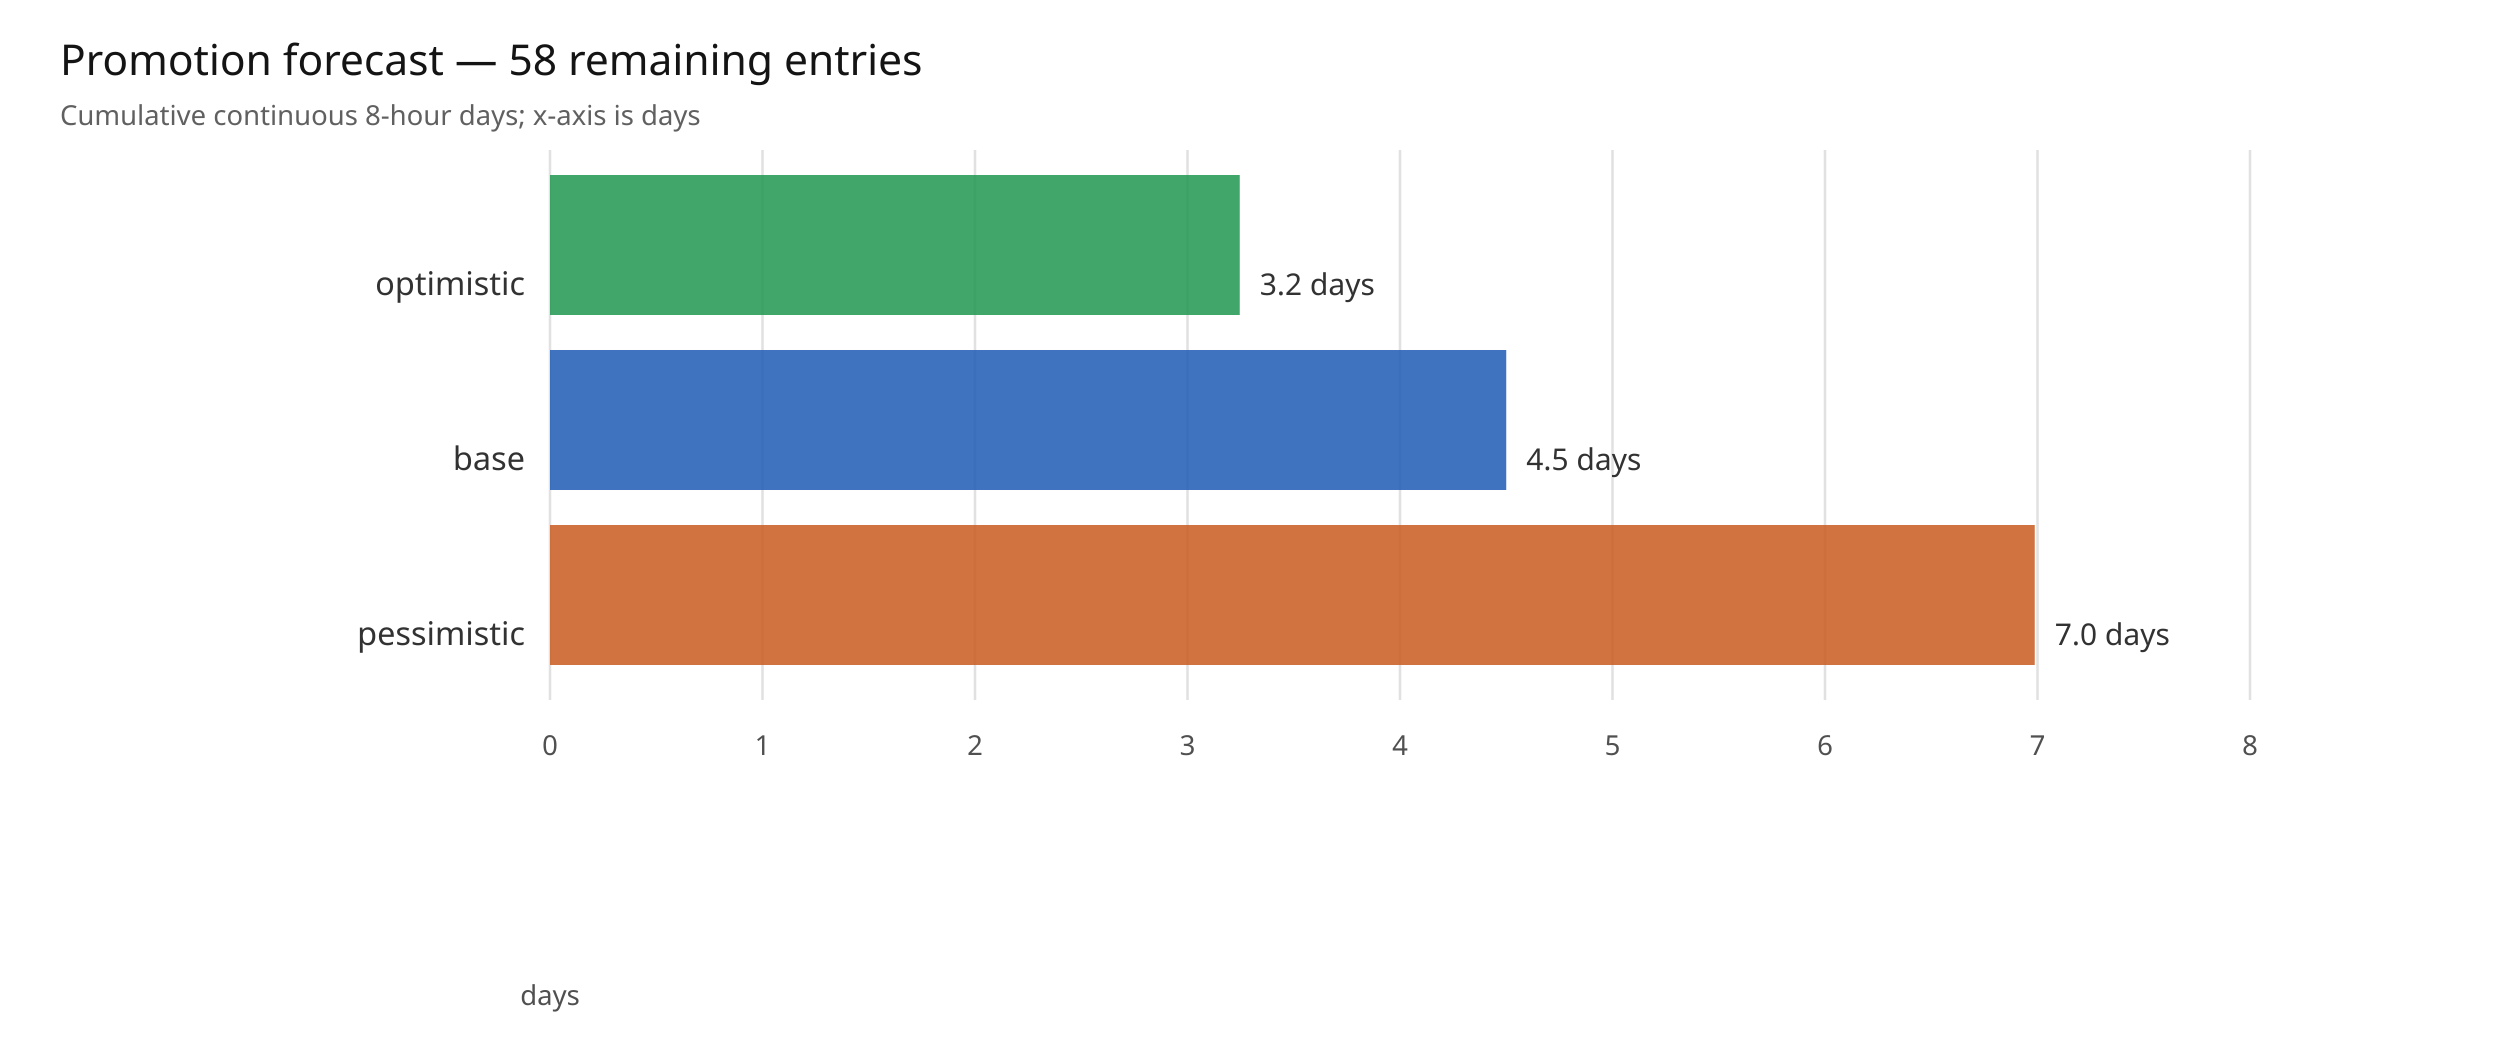
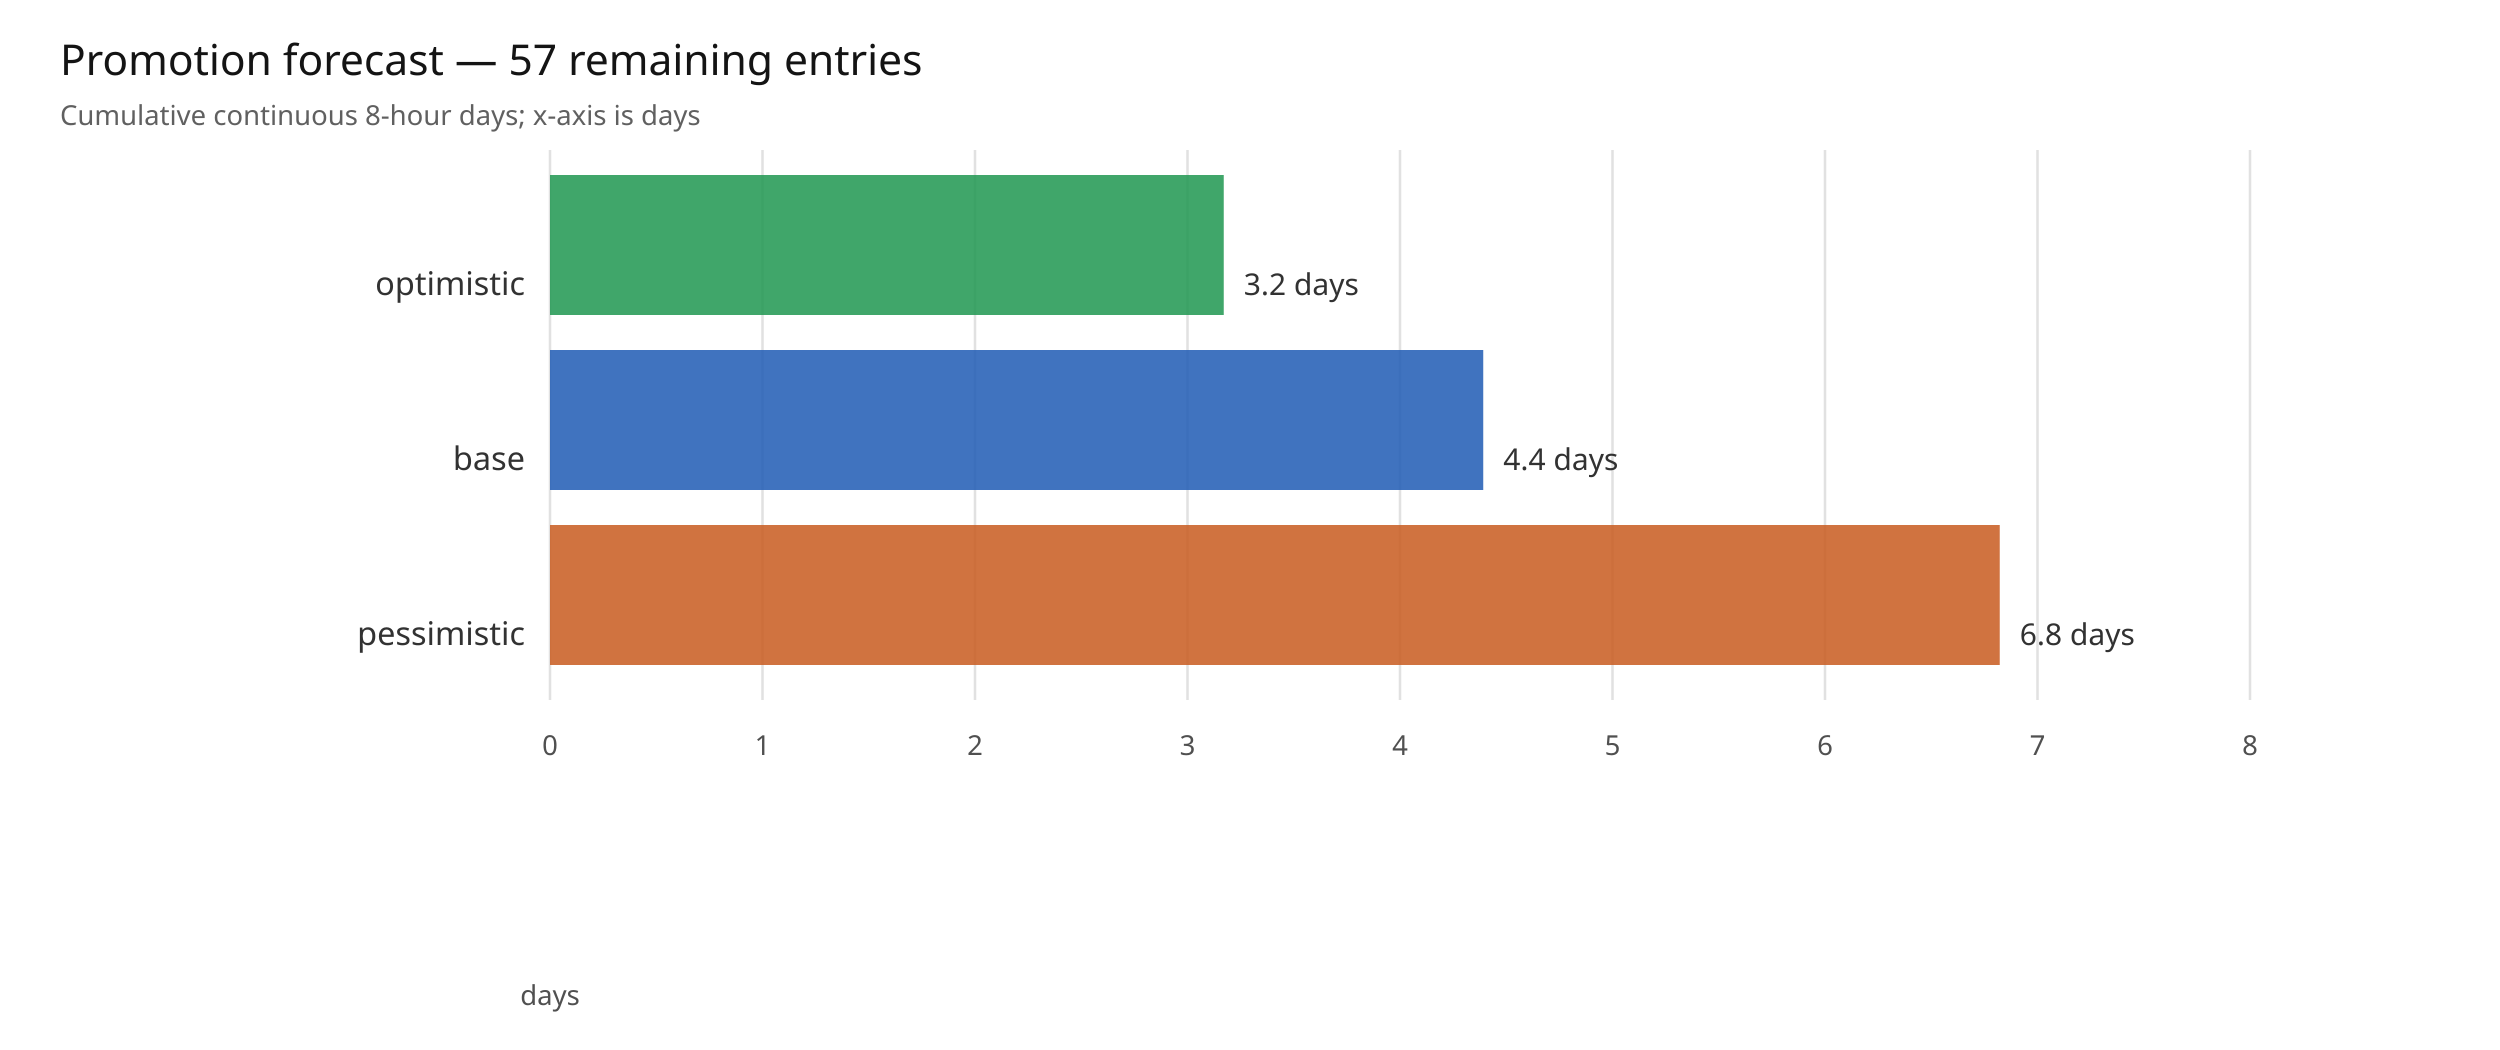
<svg xmlns="http://www.w3.org/2000/svg" width="1000" height="420" viewBox="0 0 1000 420">
  <rect width="100%" height="100%" fill="white" />
-   <text x="24" y="30" font-family="Verdana" font-size="17" fill="#141414">Promotion forecast — 58 remaining entries</text>
+   <text x="24" y="30" font-family="Verdana" font-size="17" fill="#141414">Promotion forecast — 57 remaining entries</text>
  <text x="24" y="50" font-family="Verdana" font-size="11" fill="#606060">Cumulative continuous 8-hour days; x-axis is days</text>
  <line x1="220.0" y1="60" x2="220.0" y2="280" stroke="#e1e1e1" />
  <text x="220.0" y="302" text-anchor="middle" font-family="Verdana" font-size="11" fill="#505050">0</text>
  <line x1="305.0" y1="60" x2="305.0" y2="280" stroke="#e1e1e1" />
  <text x="305.0" y="302" text-anchor="middle" font-family="Verdana" font-size="11" fill="#505050">1</text>
  <line x1="390.0" y1="60" x2="390.0" y2="280" stroke="#e1e1e1" />
  <text x="390.0" y="302" text-anchor="middle" font-family="Verdana" font-size="11" fill="#505050">2</text>
  <line x1="475.0" y1="60" x2="475.0" y2="280" stroke="#e1e1e1" />
  <text x="475.0" y="302" text-anchor="middle" font-family="Verdana" font-size="11" fill="#505050">3</text>
  <line x1="560.0" y1="60" x2="560.0" y2="280" stroke="#e1e1e1" />
  <text x="560.0" y="302" text-anchor="middle" font-family="Verdana" font-size="11" fill="#505050">4</text>
  <line x1="645.0" y1="60" x2="645.0" y2="280" stroke="#e1e1e1" />
  <text x="645.0" y="302" text-anchor="middle" font-family="Verdana" font-size="11" fill="#505050">5</text>
  <line x1="730.0" y1="60" x2="730.0" y2="280" stroke="#e1e1e1" />
  <text x="730.0" y="302" text-anchor="middle" font-family="Verdana" font-size="11" fill="#505050">6</text>
  <line x1="815.0" y1="60" x2="815.0" y2="280" stroke="#e1e1e1" />
  <text x="815.0" y="302" text-anchor="middle" font-family="Verdana" font-size="11" fill="#505050">7</text>
  <line x1="900.0" y1="60" x2="900.0" y2="280" stroke="#e1e1e1" />
  <text x="900.0" y="302" text-anchor="middle" font-family="Verdana" font-size="11" fill="#505050">8</text>
-   <rect x="220" y="70" width="275.9" height="56" fill="#1e9650" opacity="0.85" />
+   <rect x="220" y="70" width="269.5" height="56" fill="#1e9650" opacity="0.85" />
  <text x="210" y="118" text-anchor="end" font-family="Verdana" font-size="13" fill="#323232">optimistic</text>
-   <text x="503.9" y="118" font-family="Verdana" font-size="12" fill="#323232">3.2 days</text>
-   <rect x="220" y="140" width="382.5" height="56" fill="#1e5ab4" opacity="0.85" />
+   <text x="497.5" y="118" font-family="Verdana" font-size="12" fill="#323232">3.2 days</text>
+   <rect x="220" y="140" width="373.3" height="56" fill="#1e5ab4" opacity="0.85" />
  <text x="210" y="188" text-anchor="end" font-family="Verdana" font-size="13" fill="#323232">base</text>
-   <text x="610.5" y="188" font-family="Verdana" font-size="12" fill="#323232">4.5 days</text>
-   <rect x="220" y="210" width="593.9" height="56" fill="#c85a1e" opacity="0.85" />
+   <text x="601.3" y="188" font-family="Verdana" font-size="12" fill="#323232">4.4 days</text>
+   <rect x="220" y="210" width="579.9" height="56" fill="#c85a1e" opacity="0.85" />
  <text x="210" y="258" text-anchor="end" font-family="Verdana" font-size="13" fill="#323232">pessimistic</text>
-   <text x="821.9" y="258" font-family="Verdana" font-size="12" fill="#323232">7.0 days</text>
+   <text x="807.9" y="258" font-family="Verdana" font-size="12" fill="#323232">6.8 days</text>
  <text x="220" y="402" text-anchor="middle" font-family="Verdana" font-size="11" fill="#505050">days</text>
</svg>
